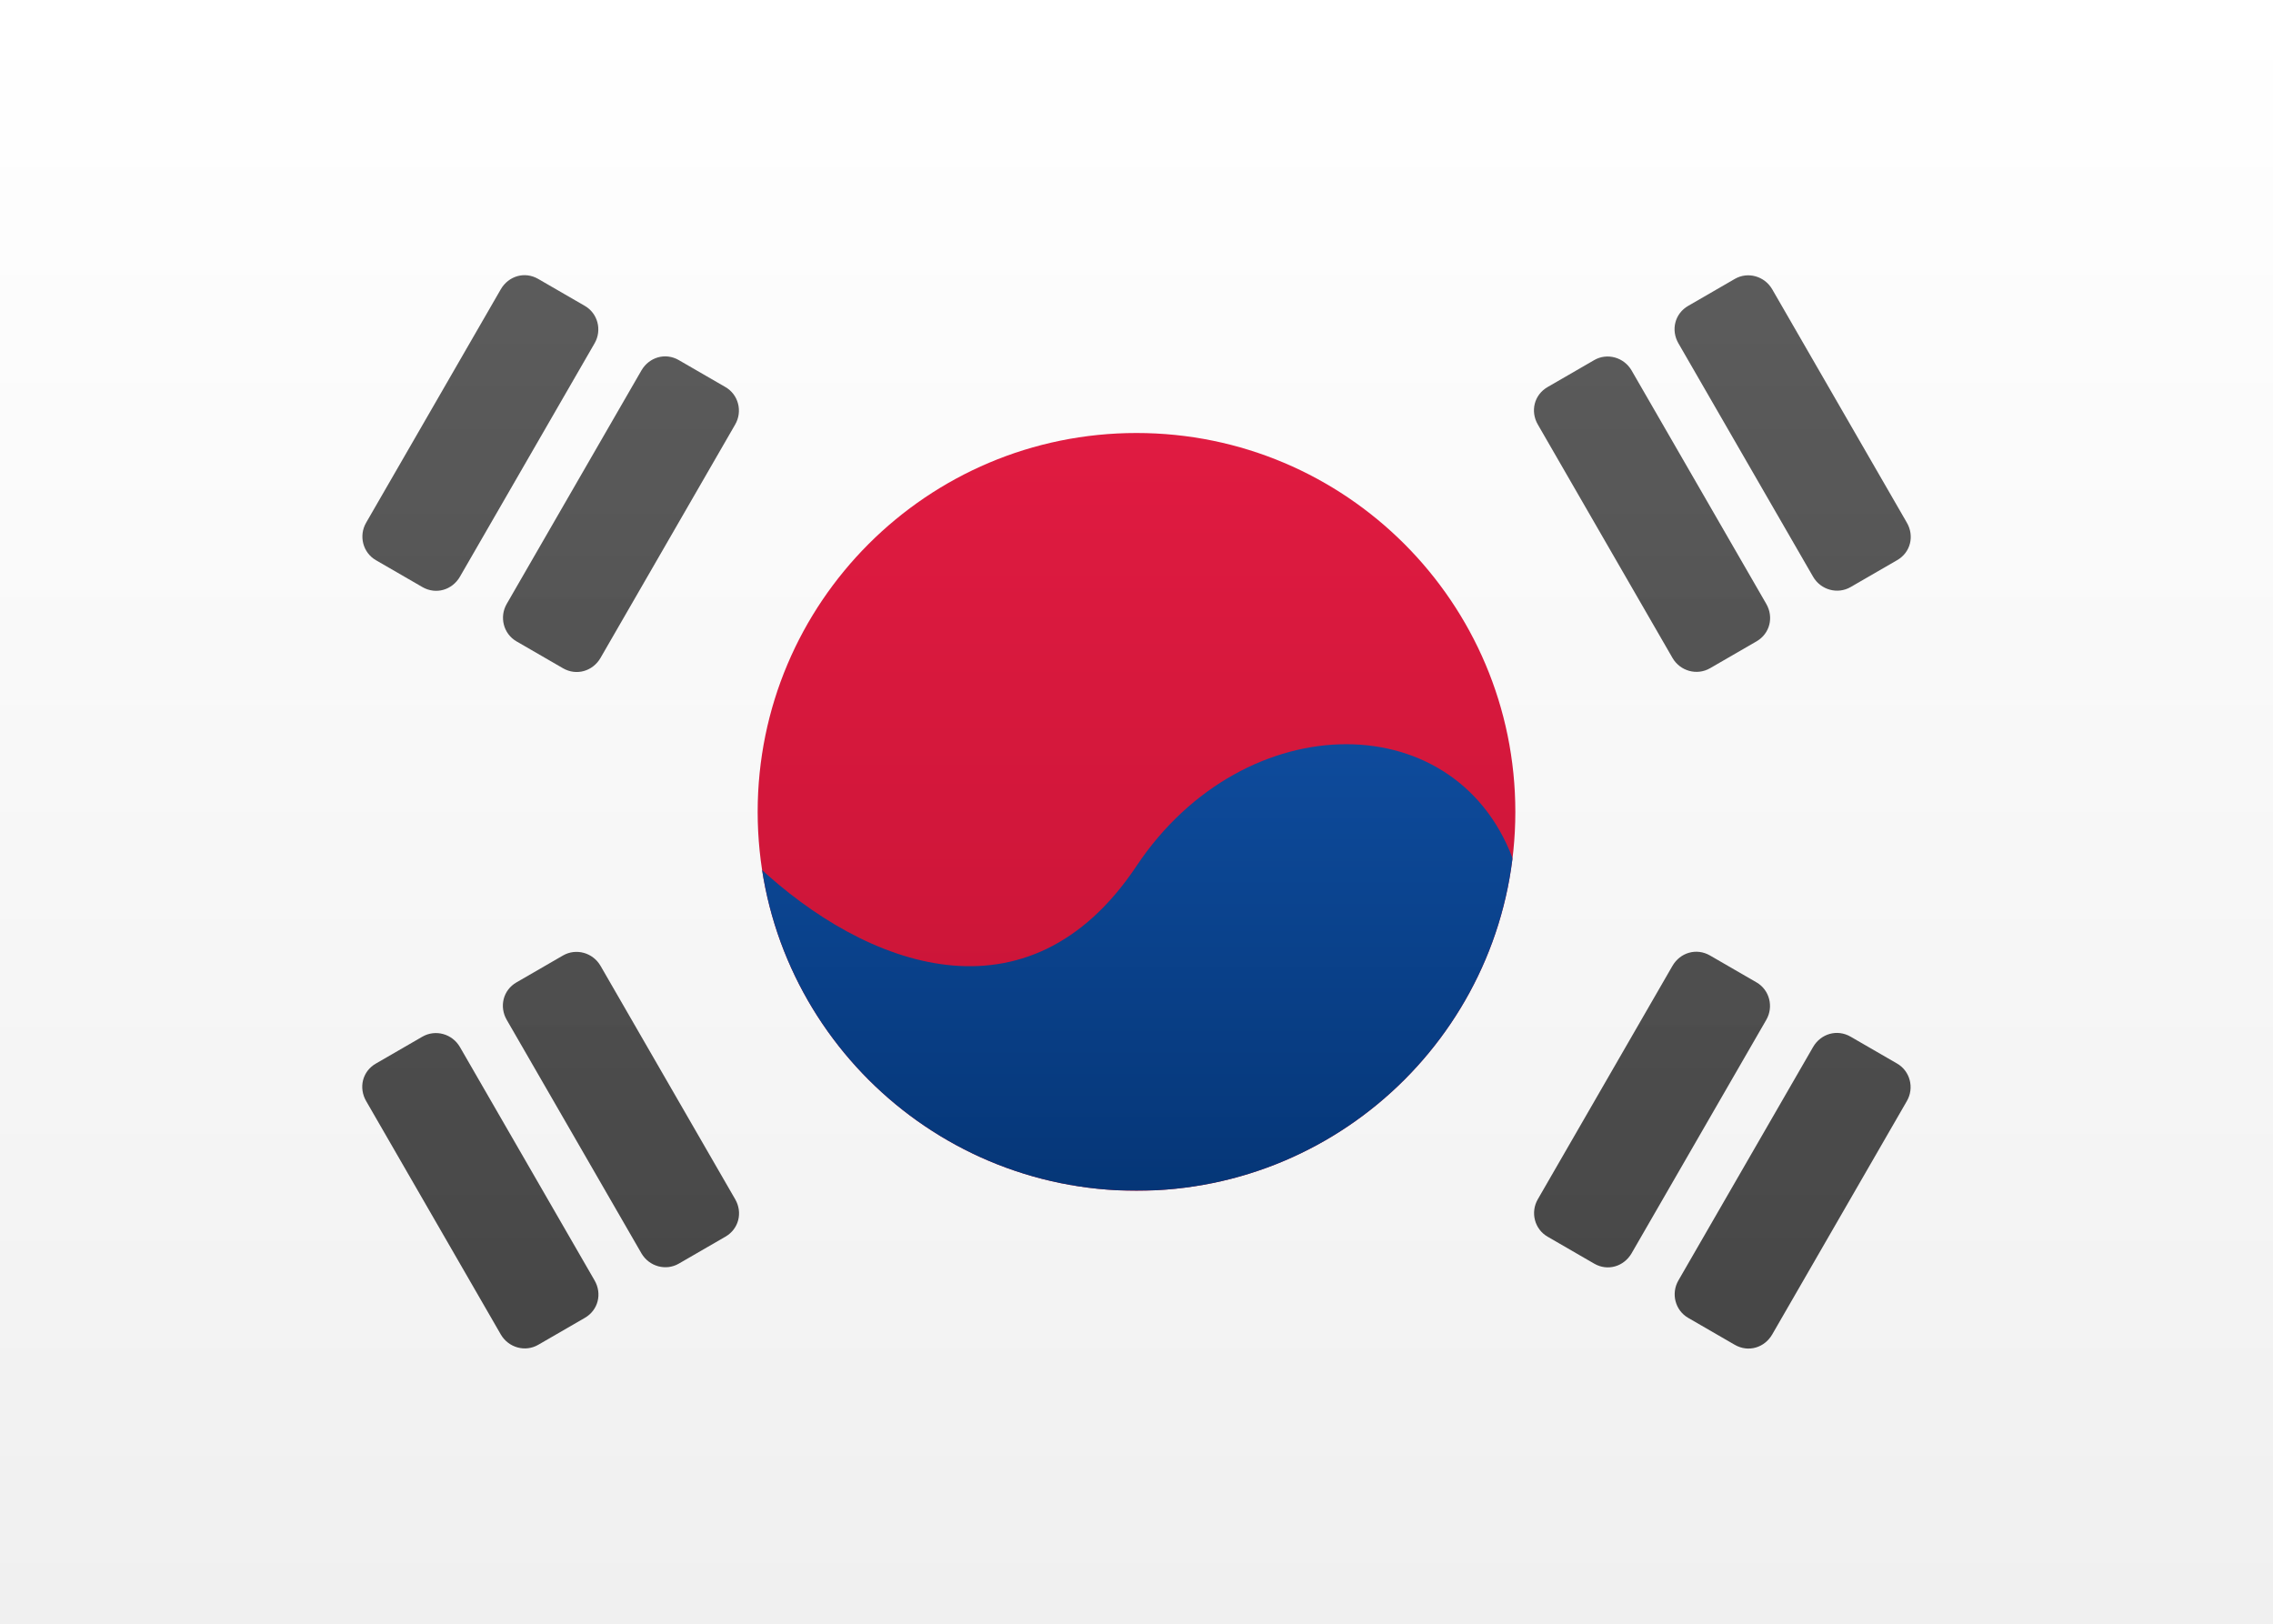
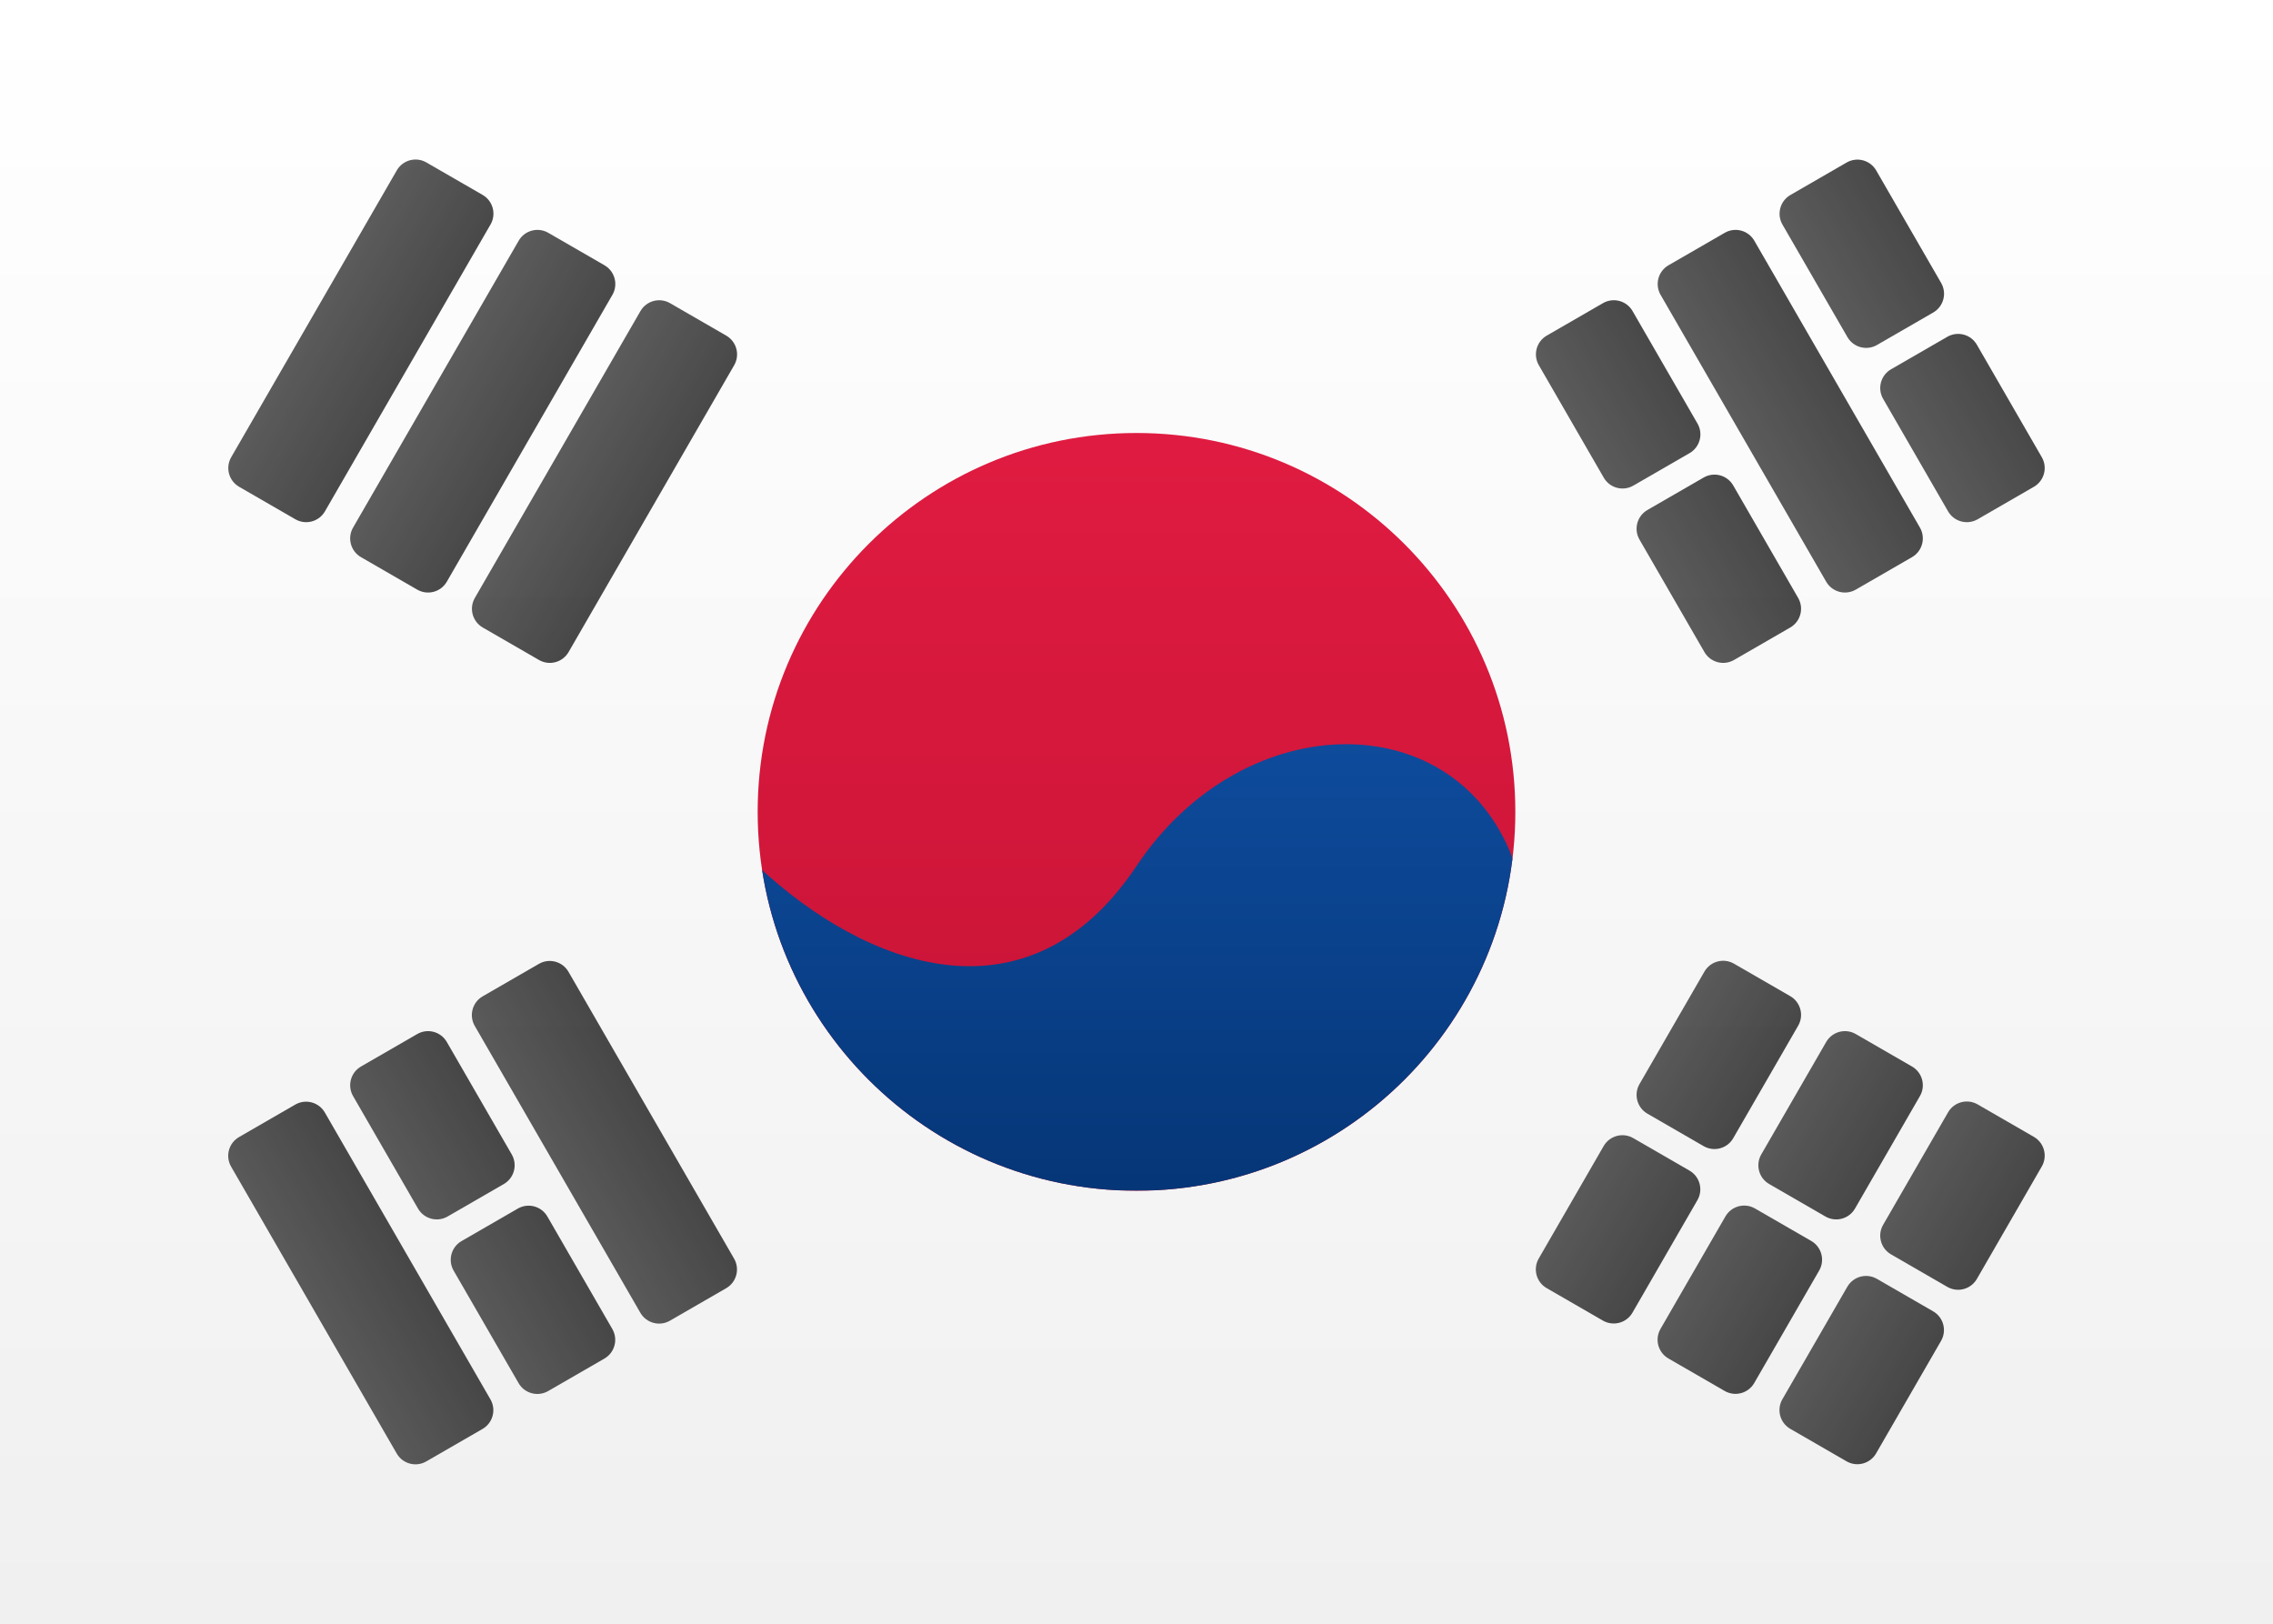
<svg xmlns="http://www.w3.org/2000/svg" xmlns:xlink="http://www.w3.org/1999/xlink" width="21px" height="15px" viewBox="0 0 21 15" version="1.1">
  <defs>
    <linearGradient x1="50%" y1="0%" x2="50%" y2="100%" id="linearGradient-1">
      <stop stop-color="#FFFFFF" offset="0%" />
      <stop stop-color="#F0F0F0" offset="100%" />
    </linearGradient>
    <linearGradient x1="50%" y1="0%" x2="50%" y2="100%" id="linearGradient-2">
      <stop stop-color="#E01B41" offset="0%" />
      <stop stop-color="#C51335" offset="100%" />
    </linearGradient>
    <circle id="path-3" cx="3.5" cy="3.5" r="3.5" />
    <linearGradient x1="50%" y1="0%" x2="50%" y2="100%" id="linearGradient-5">
      <stop stop-color="#0E4B9C" offset="0%" />
      <stop stop-color="#053677" offset="100%" />
    </linearGradient>
    <linearGradient x1="50%" y1="0%" x2="50%" y2="100%" id="linearGradient-6">
      <stop stop-color="#262626" offset="0%" />
      <stop stop-color="#0D0D0D" offset="100%" />
    </linearGradient>
  </defs>
  <g id="Symbols" stroke="none" stroke-width="1" fill="none" fill-rule="evenodd">
    <g id="KR">
      <rect id="FlagBackground" fill="url(#linearGradient-1)" x="0" y="0" width="21" height="15" />
      <g id="Group-2" transform="translate(7, 4)">
        <mask id="mask-4" fill="white">
          <use xlink:href="#path-3" />
        </mask>
        <use id="Mask" fill="url(#linearGradient-2)" xlink:href="#path-3" />
        <path d="M-4.4797499e-14,4 C1,4.937 2.5,5.5 3.5,4 C4.5,2.5 6.5,2.5 7,4 C7.5,5.5 7,7 7,7 L-4.4797499e-14,7 C-4.4797499e-14,7 -1,3.063 -4.4797499e-14,4 Z" id="Rectangle-277" fill="url(#linearGradient-5)" mask="url(#mask-4)" />
      </g>
-       <path d="M14.208,3.922 C14.137,3.8 14.173,3.647 14.299,3.575 L14.728,3.327 C14.848,3.257 15.003,3.3 15.074,3.422 L16.318,5.578 C16.389,5.7 16.353,5.853 16.228,5.925 L15.799,6.173 C15.678,6.243 15.523,6.2 15.452,6.078 L14.208,3.922 Z M15.507,3.172 C15.436,3.05 15.472,2.897 15.598,2.825 L16.027,2.577 C16.147,2.507 16.302,2.55 16.373,2.672 L17.617,4.828 C17.688,4.95 17.653,5.103 17.527,5.175 L17.098,5.423 C16.977,5.493 16.822,5.45 16.751,5.328 L15.507,3.172 Z M3.383,10.172 C3.312,10.05 3.347,9.897 3.473,9.825 L3.902,9.577 C4.023,9.507 4.178,9.55 4.249,9.672 L5.493,11.828 C5.564,11.95 5.528,12.103 5.402,12.175 L4.973,12.423 C4.853,12.493 4.698,12.45 4.627,12.328 L3.383,10.172 Z M4.682,9.422 C4.611,9.3 4.647,9.147 4.772,9.075 L5.201,8.827 C5.322,8.757 5.477,8.8 5.548,8.922 L6.792,11.078 C6.863,11.2 6.827,11.353 6.701,11.425 L6.272,11.673 C6.152,11.743 5.997,11.7 5.926,11.578 L4.682,9.422 Z M15.452,8.922 C15.523,8.8 15.673,8.754 15.799,8.827 L16.228,9.075 C16.348,9.144 16.389,9.3 16.318,9.422 L15.074,11.578 C15.003,11.7 14.853,11.746 14.728,11.673 L14.299,11.425 C14.178,11.356 14.137,11.2 14.208,11.078 L15.452,8.922 Z M16.751,9.672 C16.822,9.55 16.972,9.504 17.098,9.577 L17.527,9.825 C17.647,9.894 17.688,10.05 17.617,10.172 L16.373,12.328 C16.302,12.45 16.153,12.496 16.027,12.423 L15.598,12.175 C15.477,12.106 15.436,11.95 15.507,11.828 L16.751,9.672 Z M4.627,2.672 C4.698,2.55 4.847,2.504 4.973,2.577 L5.402,2.825 C5.523,2.894 5.564,3.05 5.493,3.172 L4.249,5.328 C4.178,5.45 4.028,5.496 3.902,5.423 L3.473,5.175 C3.353,5.106 3.312,4.95 3.383,4.828 L4.627,2.672 Z M5.926,3.422 C5.997,3.3 6.147,3.254 6.272,3.327 L6.701,3.575 C6.822,3.644 6.863,3.8 6.792,3.922 L5.548,6.078 C5.477,6.2 5.327,6.246 5.201,6.173 L4.772,5.925 C4.652,5.856 4.611,5.7 4.682,5.578 L5.926,3.422 Z" id="Rectangle-278" fill="url(#linearGradient-6)" opacity="0.75" />
+       <g id="Trigrams" fill="url(#linearGradient-6)" opacity="0.75">
+         <rect id="Rectangle" x="2.036" y="4.397" width="3.46" height="1" rx="0.2" transform="rotate(-60 2.036 4.397)" />
+         <rect id="Rectangle" x="3.162" y="5.047" width="3.46" height="1" rx="0.2" transform="rotate(-60 3.162 5.047)" />
+         <rect id="Rectangle" x="4.287" y="5.697" width="3.46" height="1" rx="0.2" transform="rotate(-60 4.287 5.697)" />
+         <rect id="Rectangle" x="15.847" y="6.197" width="1.6" height="1" rx="0.2" transform="rotate(-120 15.847 6.197)" />
+         <rect id="Rectangle" x="14.917" y="4.586" width="1.6" height="1" rx="0.2" transform="rotate(-120 14.917 4.586)" />
+         <rect id="Rectangle" x="17.168" y="3.287" width="1.6" height="1" rx="0.2" transform="rotate(-120 17.168 3.287)" />
+         <rect id="Rectangle" x="16.972" y="5.547" width="3.46" height="1" rx="0.2" transform="rotate(-120 16.972 5.547)" />
+         <rect id="Rectangle" x="18.098" y="4.897" width="1.6" height="1" rx="0.2" transform="rotate(-120 18.098 4.897)" />
+         <rect id="Rectangle" x="14.117" y="11.799" width="1.6" height="1" rx="0.2" transform="rotate(-60 14.117 11.8)" />
+         <rect id="Rectangle" x="15.242" y="12.449" width="1.6" height="1" rx="0.2" transform="rotate(-60 15.242 12.45)" />
+         <rect id="Rectangle" x="15.047" y="10.188" width="1.6" height="1" rx="0.2" transform="rotate(-60 15.047 10.188)" />
+         <rect id="Rectangle" x="16.172" y="10.838" width="1.6" height="1" rx="0.2" transform="rotate(-60 16.172 10.838)" />
+         <rect id="Rectangle" x="17.298" y="11.488" width="1.6" height="1" rx="0.2" transform="rotate(-60 17.298 11.488)" />
+         <rect id="Rectangle" x="16.368" y="13.099" width="1.6" height="1" rx="0.2" transform="rotate(-60 16.368 13.1)" />
+         <rect id="Rectangle" x="3.962" y="11.338" width="1.6" height="1" rx="0.2" transform="rotate(-120 3.962 11.338)" />
+         <rect id="Rectangle" x="3.766" y="13.599" width="3.46" height="1" rx="0.2" transform="rotate(-120 3.766 13.6)" />
+         <rect id="Rectangle" x="6.017" y="12.299" width="3.46" height="1" rx="0.2" transform="rotate(-120 6.017 12.3)" />
+         <rect id="Rectangle" x="4.892" y="12.949" width="1.6" height="1" rx="0.2" transform="rotate(-120 4.892 12.95)" />
+       </g>
    </g>
  </g>
</svg>
